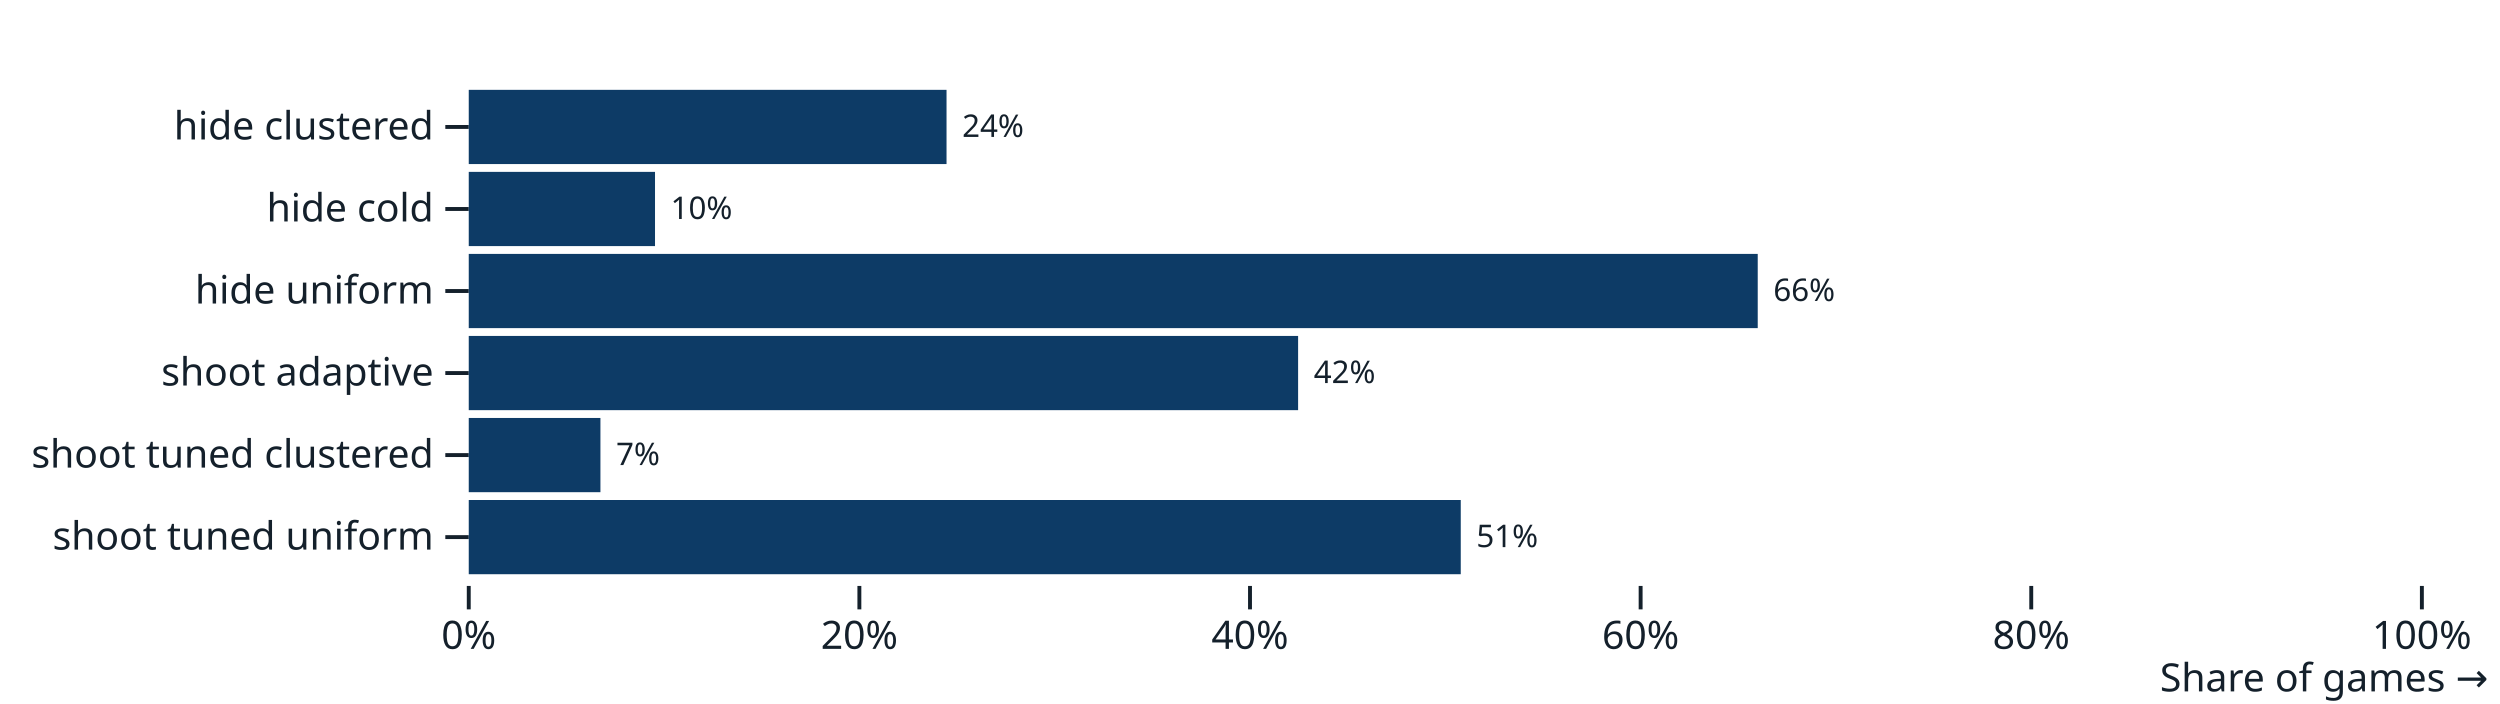
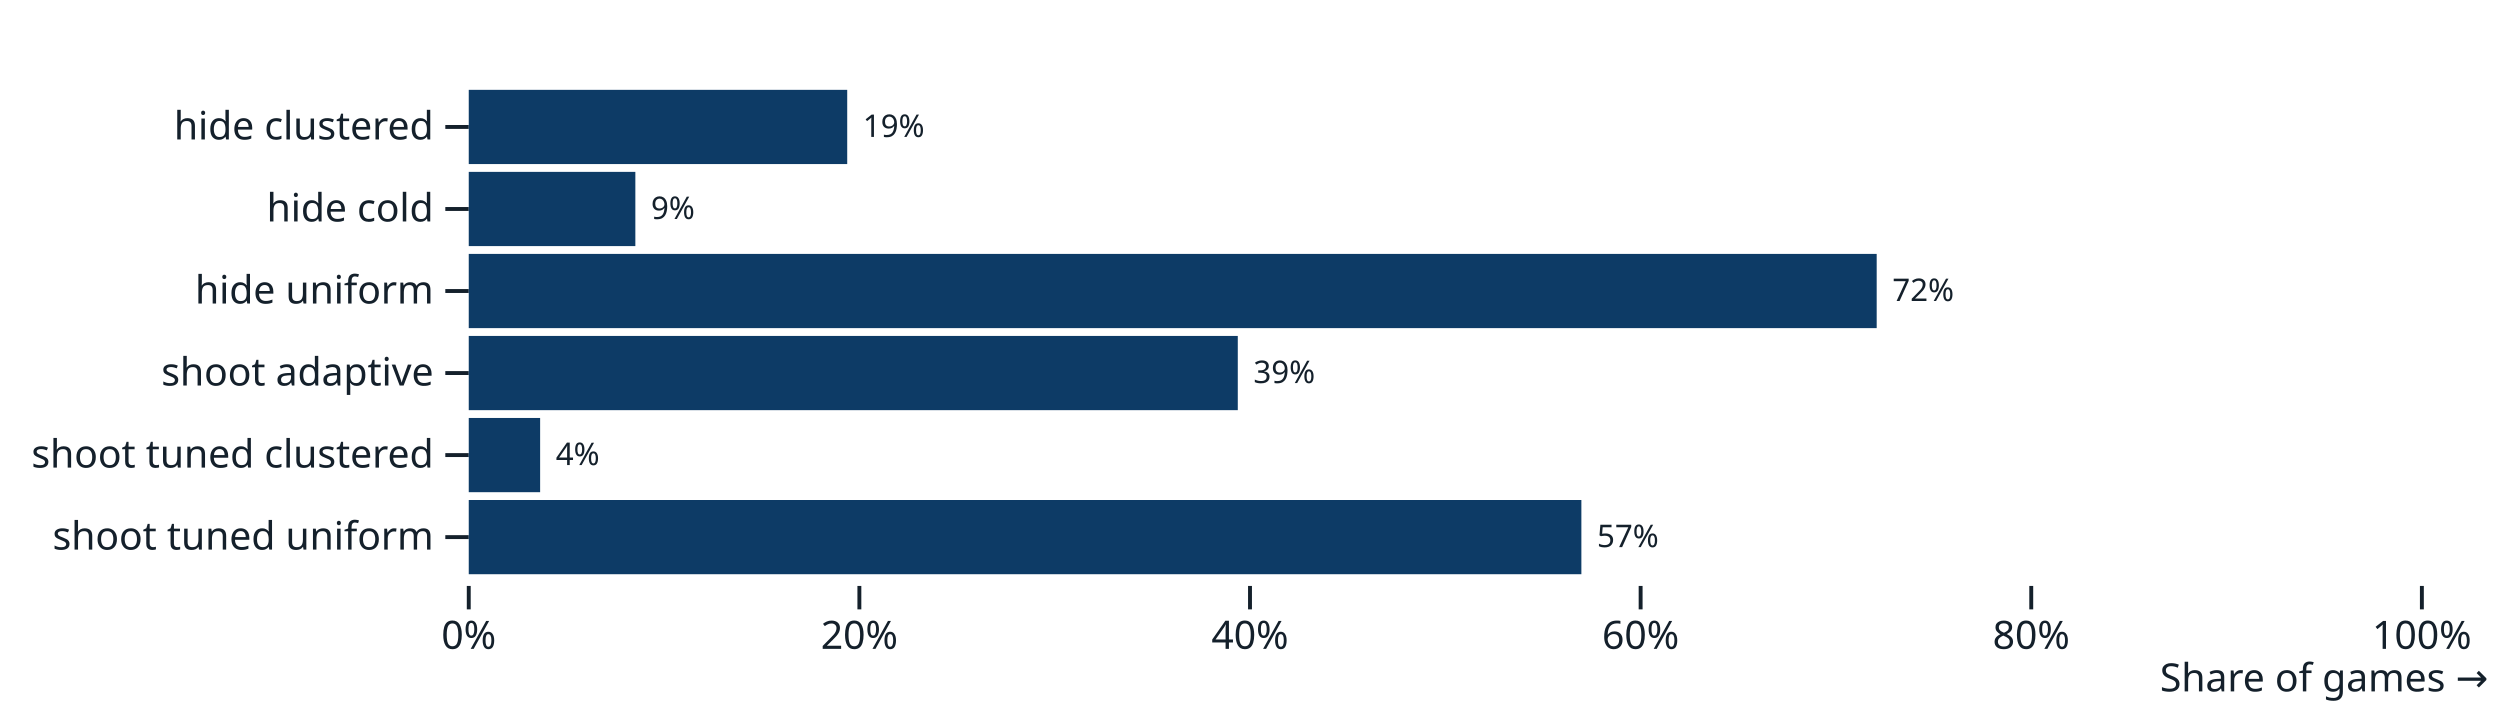
<svg xmlns="http://www.w3.org/2000/svg" class="plot-d6a7b5" fill="currentColor" font-family="system-ui, sans-serif" font-size="10" text-anchor="middle" width="640" height="180" viewBox="0 0 640 180" style="background: rgb(255, 255, 255); color: rgb(20, 32, 43);">
  <style>@media (prefers-color-scheme: dark) { :root { filter: invert(1) hue-rotate(180deg); background: none !important } }</style>
  <style>:where(.plot-d6a7b5) {
  --plot-background: white;
  display: block;
  height: auto;
  height: intrinsic;
  max-width: 100%;
}
:where(.plot-d6a7b5 text),
:where(.plot-d6a7b5 tspan) {
  white-space: pre;
}</style>
  <g aria-label="y-axis tick" aria-hidden="true" fill="none" stroke="currentColor" transform="translate(0,9.5)">
    <path transform="translate(120,23)" d="M0,0L-6,0" />
    <path transform="translate(120,44)" d="M0,0L-6,0" />
    <path transform="translate(120,65)" d="M0,0L-6,0" />
    <path transform="translate(120,86)" d="M0,0L-6,0" />
    <path transform="translate(120,107)" d="M0,0L-6,0" />
    <path transform="translate(120,128)" d="M0,0L-6,0" />
  </g>
  <g aria-label="y-axis tick label" text-anchor="end" transform="translate(-9,9.5)">
    <text y="0.32em" transform="translate(120,23)">hide clustered</text>
    <text y="0.32em" transform="translate(120,44)">hide cold</text>
    <text y="0.32em" transform="translate(120,65)">hide uniform</text>
    <text y="0.32em" transform="translate(120,86)">shoot adaptive</text>
    <text y="0.32em" transform="translate(120,107)">shoot tuned clustered</text>
    <text y="0.32em" transform="translate(120,128)">shoot tuned uniform</text>
  </g>
  <g aria-label="x-axis tick" aria-hidden="true" fill="none" stroke="currentColor">
    <path transform="translate(120,150)" d="M0,0L0,6" />
    <path transform="translate(220,150)" d="M0,0L0,6" />
    <path transform="translate(320,150)" d="M0,0L0,6" />
    <path transform="translate(420,150)" d="M0,0L0,6" />
    <path transform="translate(520,150)" d="M0,0L0,6" />
    <path transform="translate(620,150)" d="M0,0L0,6" />
  </g>
  <g aria-label="x-axis tick label" font-variant="tabular-nums" transform="translate(0,9)">
    <text y="0.71em" transform="translate(120,150)">0%</text>
    <text y="0.71em" transform="translate(220,150)">20%</text>
    <text y="0.71em" transform="translate(320,150)">40%</text>
    <text y="0.71em" transform="translate(420,150)">60%</text>
    <text y="0.71em" transform="translate(520,150)">80%</text>
    <text y="0.71em" transform="translate(620,150)">100%</text>
  </g>
  <g aria-label="x-axis label" text-anchor="end" transform="translate(17,27)">
    <text transform="translate(620,150)">Share of games →</text>
  </g>
  <g aria-label="bar" fill="#0d3b66">
-     <rect x="120" width="122.312" y="23" height="19" />
-     <rect x="120" width="47.683" y="44" height="19" />
-     <rect x="120" width="329.978" y="65" height="19" />
-     <rect x="120" width="212.315" y="86" height="19" />
-     <rect x="120" width="33.71" y="107" height="19" />
-     <rect x="120" width="253.953" y="128" height="19" />
+     <rect x="120" width="96.887" y="23" height="19" />
+     <rect x="120" width="42.65" y="44" height="19" />
+     <rect x="120" width="360.432" y="65" height="19" />
+     <rect x="120" width="196.873" y="86" height="19" />
+     <rect x="120" width="18.273" y="107" height="19" />
+     <rect x="120" width="284.832" y="128" height="19" />
  </g>
  <g aria-label="text" text-anchor="start" font-size="8" transform="translate(4,9.5)">
-     <text y="0.32em" transform="translate(242.3125,23)">24%</text>
-     <text y="0.32em" transform="translate(167.6825,44)">10%</text>
-     <text y="0.32em" transform="translate(449.9775,65)">66%</text>
-     <text y="0.32em" transform="translate(332.315,86)">42%</text>
-     <text y="0.32em" transform="translate(153.71,107)">7%</text>
-     <text y="0.32em" transform="translate(373.9525,128)">51%</text>
+     <text y="0.32em" transform="translate(216.8875,23)">19%</text>
+     <text y="0.32em" transform="translate(162.65,44)">9%</text>
+     <text y="0.32em" transform="translate(480.4325,65)">72%</text>
+     <text y="0.32em" transform="translate(316.8725,86)">39%</text>
+     <text y="0.32em" transform="translate(138.2725,107)">4%</text>
+     <text y="0.32em" transform="translate(404.8325,128)">57%</text>
  </g>
</svg>
